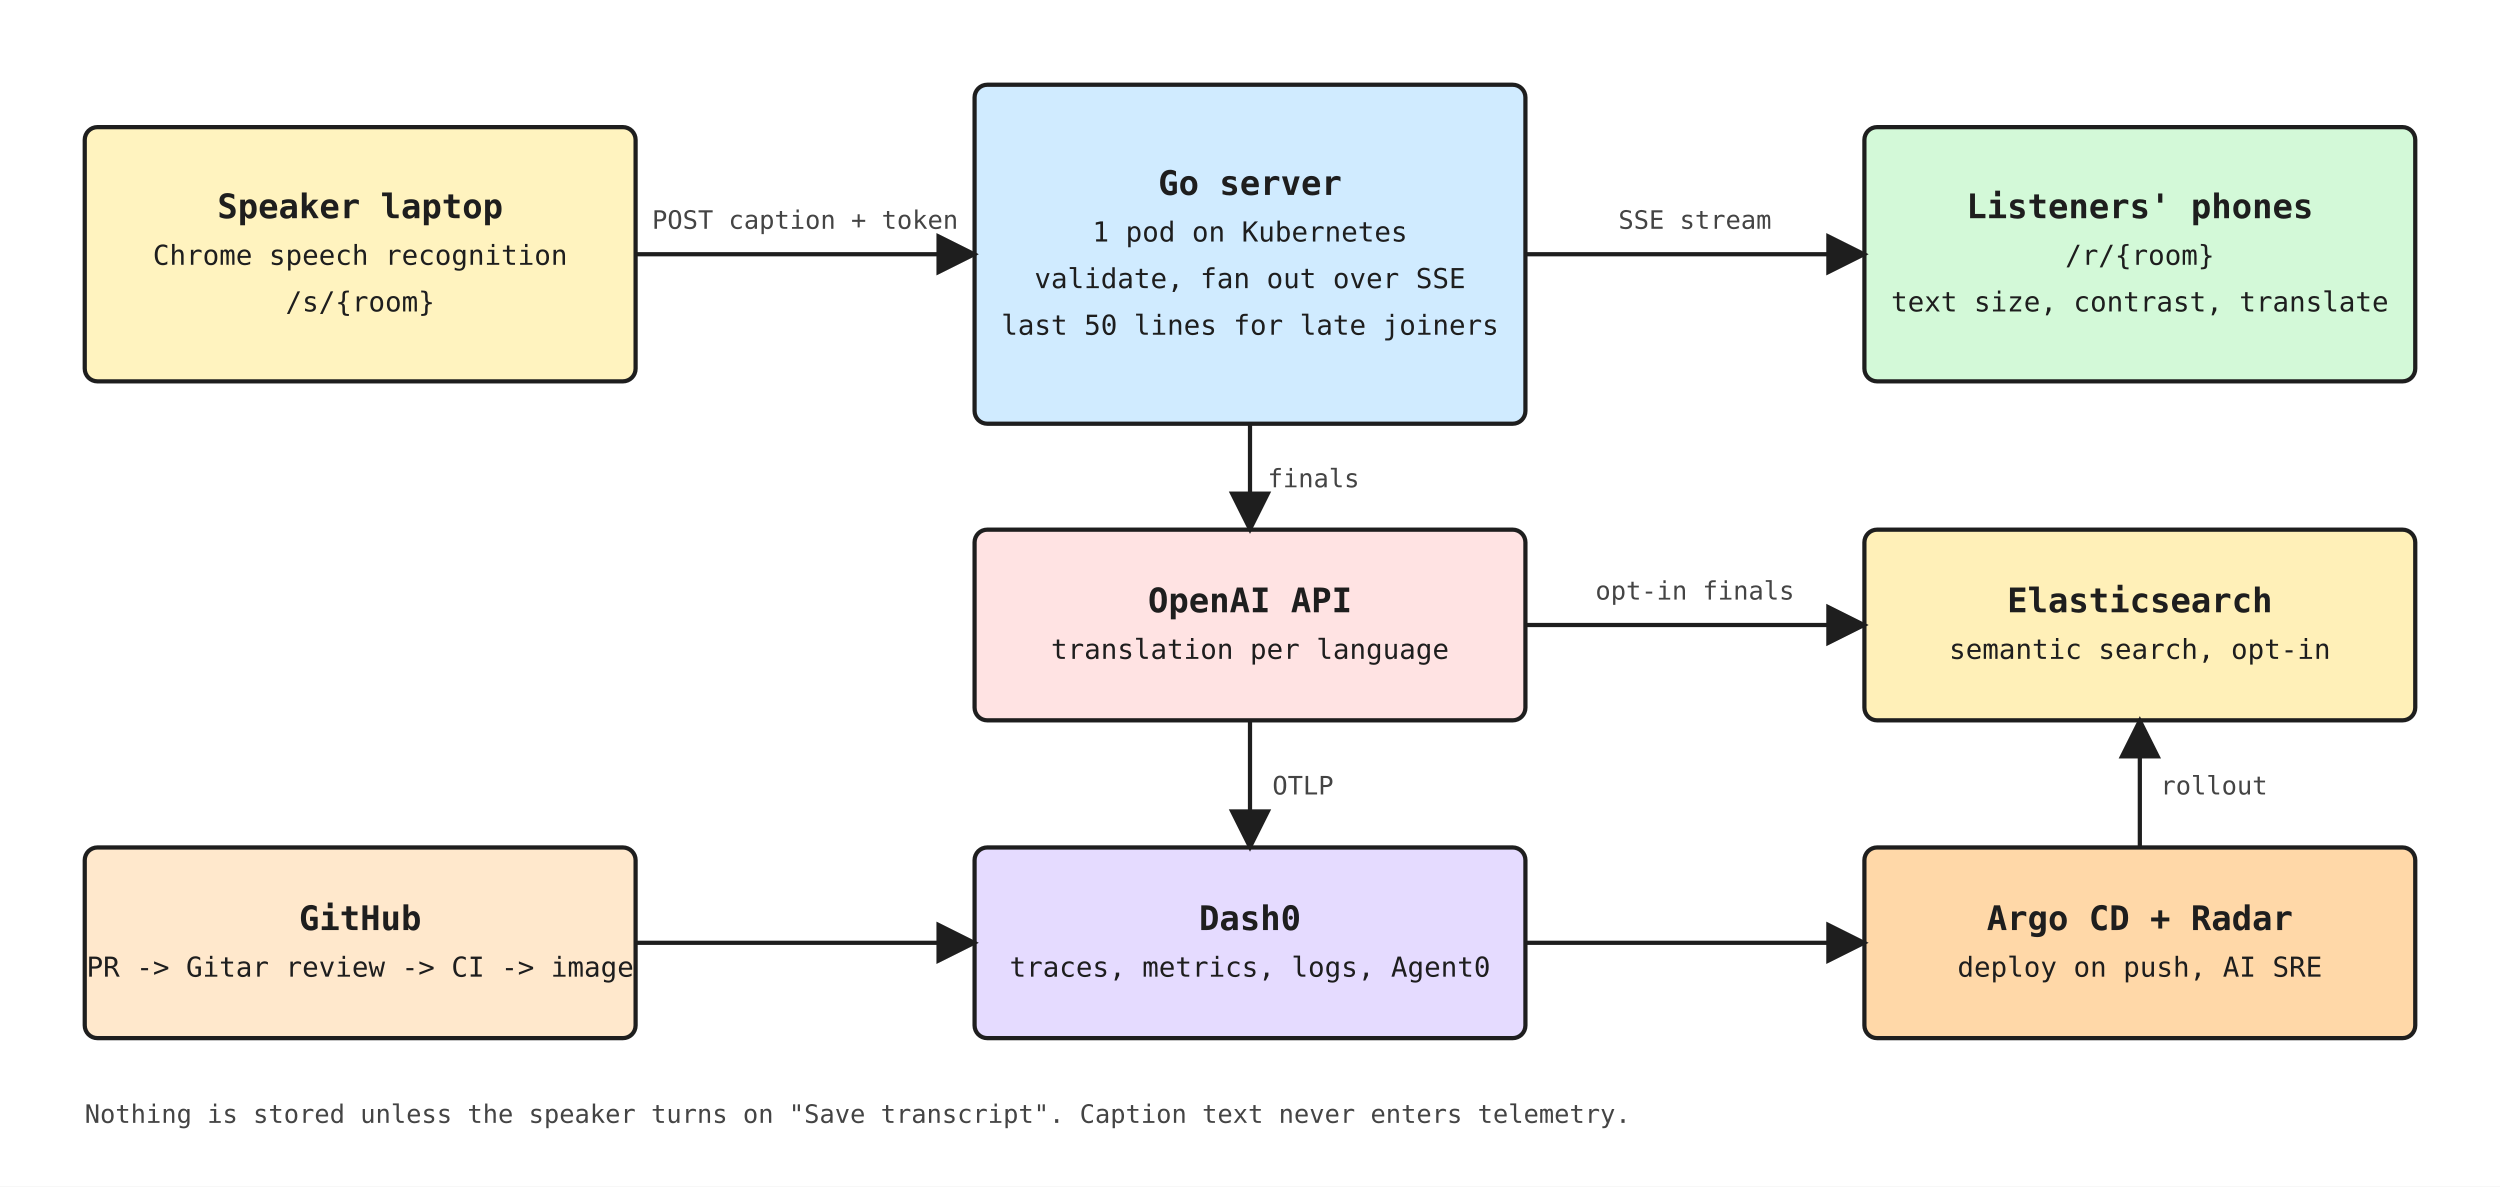
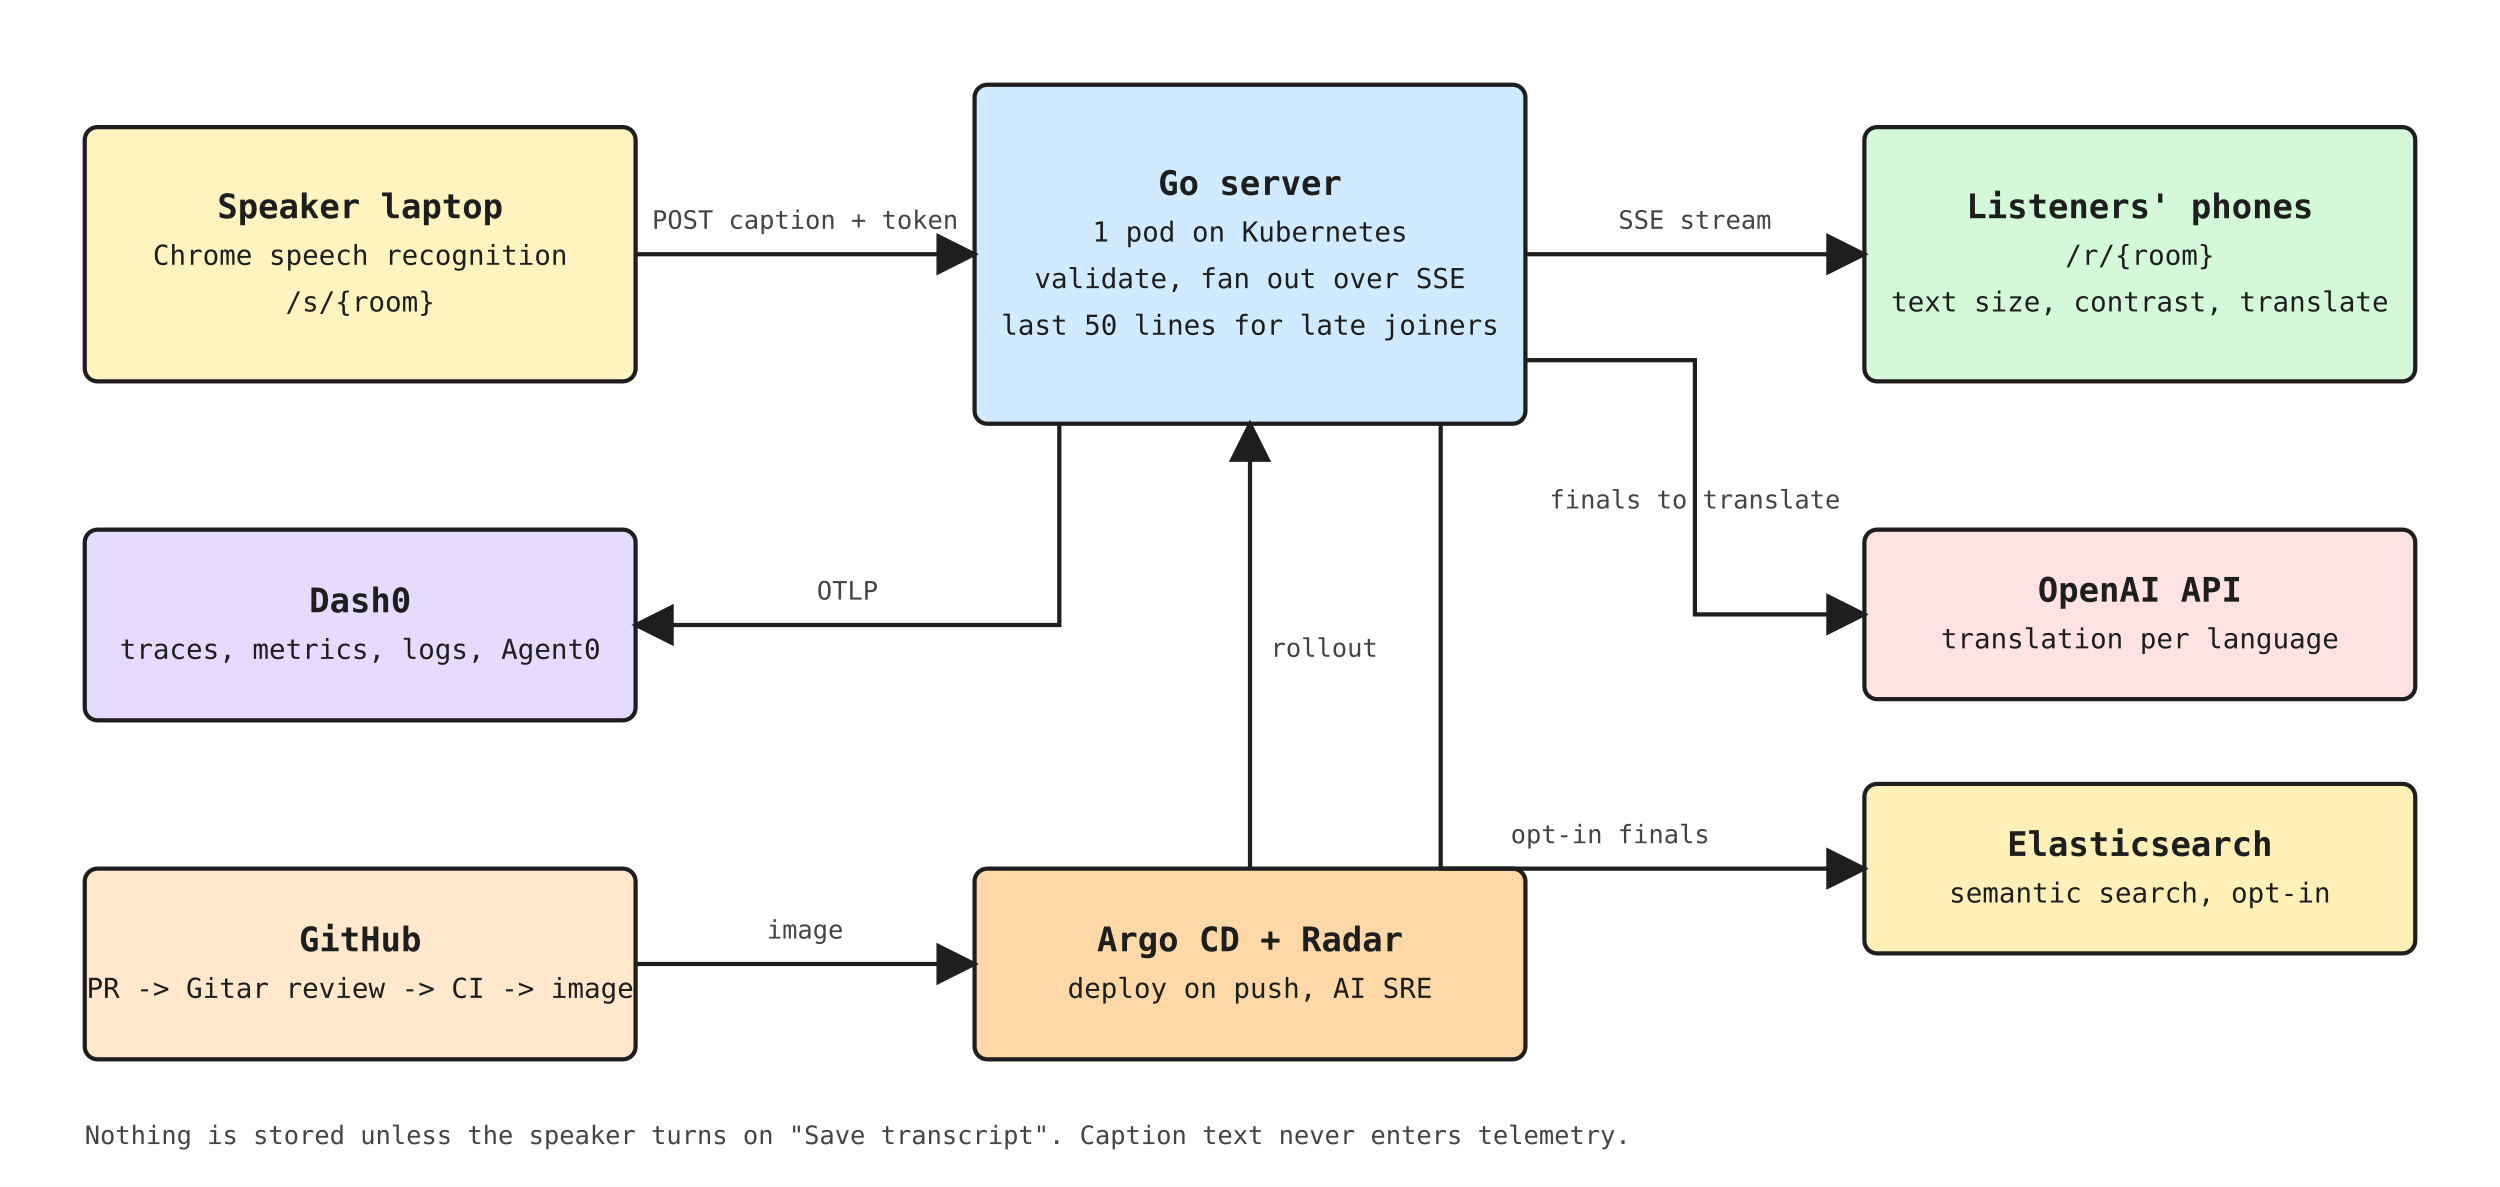
<svg xmlns="http://www.w3.org/2000/svg" width="1180" height="560" viewBox="0 0 1180 560">
  <defs>
    <marker id="m" markerWidth="10" markerHeight="10" refX="9" refY="5" orient="auto">
      <path d="M0,0 L10,5 L0,10 z" fill="#1e1e1e" />
    </marker>
  </defs>
  <rect width="1180" height="560" fill="#ffffff" />
  <rect x="40" y="60" width="260" height="120" rx="6" fill="#fff3bf" stroke="#1e1e1e" stroke-width="2" />
  <text x="170.0" y="103.0" text-anchor="middle" font-family="ui-monospace, Menlo, Consolas, monospace" font-size="16" font-weight="700" fill="#1e1e1e">Speaker laptop</text>
  <text x="170.0" y="125.0" text-anchor="middle" font-family="ui-monospace, Menlo, Consolas, monospace" font-size="13" font-weight="400" fill="#1e1e1e">Chrome speech recognition</text>
  <text x="170.0" y="147.0" text-anchor="middle" font-family="ui-monospace, Menlo, Consolas, monospace" font-size="13" font-weight="400" fill="#1e1e1e">/s/{room}</text>
  <rect x="460" y="40" width="260" height="160" rx="6" fill="#d0ebff" stroke="#1e1e1e" stroke-width="2" />
  <text x="590.0" y="92.0" text-anchor="middle" font-family="ui-monospace, Menlo, Consolas, monospace" font-size="16" font-weight="700" fill="#1e1e1e">Go server</text>
  <text x="590.0" y="114.0" text-anchor="middle" font-family="ui-monospace, Menlo, Consolas, monospace" font-size="13" font-weight="400" fill="#1e1e1e">1 pod on Kubernetes</text>
  <text x="590.0" y="136.0" text-anchor="middle" font-family="ui-monospace, Menlo, Consolas, monospace" font-size="13" font-weight="400" fill="#1e1e1e">validate, fan out over SSE</text>
  <text x="590.0" y="158.0" text-anchor="middle" font-family="ui-monospace, Menlo, Consolas, monospace" font-size="13" font-weight="400" fill="#1e1e1e">last 50 lines for late joiners</text>
  <rect x="880" y="60" width="260" height="120" rx="6" fill="#d3f9d8" stroke="#1e1e1e" stroke-width="2" />
  <text x="1010.0" y="103.0" text-anchor="middle" font-family="ui-monospace, Menlo, Consolas, monospace" font-size="16" font-weight="700" fill="#1e1e1e">Listeners' phones</text>
  <text x="1010.0" y="125.0" text-anchor="middle" font-family="ui-monospace, Menlo, Consolas, monospace" font-size="13" font-weight="400" fill="#1e1e1e">/r/{room}</text>
  <text x="1010.0" y="147.0" text-anchor="middle" font-family="ui-monospace, Menlo, Consolas, monospace" font-size="13" font-weight="400" fill="#1e1e1e">text size, contrast, translate</text>
-   <rect x="460" y="250" width="260" height="90" rx="6" fill="#ffe3e3" stroke="#1e1e1e" stroke-width="2" />
-   <text x="590.0" y="289.0" text-anchor="middle" font-family="ui-monospace, Menlo, Consolas, monospace" font-size="16" font-weight="700" fill="#1e1e1e">OpenAI API</text>
-   <text x="590.0" y="311.0" text-anchor="middle" font-family="ui-monospace, Menlo, Consolas, monospace" font-size="13" font-weight="400" fill="#1e1e1e">translation per language</text>
-   <rect x="880" y="250" width="260" height="90" rx="6" fill="#fff0b8" stroke="#1e1e1e" stroke-width="2" />
-   <text x="1010.0" y="289.0" text-anchor="middle" font-family="ui-monospace, Menlo, Consolas, monospace" font-size="16" font-weight="700" fill="#1e1e1e">Elasticsearch</text>
-   <text x="1010.0" y="311.0" text-anchor="middle" font-family="ui-monospace, Menlo, Consolas, monospace" font-size="13" font-weight="400" fill="#1e1e1e">semantic search, opt-in</text>
-   <rect x="460" y="400" width="260" height="90" rx="6" fill="#e5dbff" stroke="#1e1e1e" stroke-width="2" />
-   <text x="590.0" y="439.0" text-anchor="middle" font-family="ui-monospace, Menlo, Consolas, monospace" font-size="16" font-weight="700" fill="#1e1e1e">Dash0</text>
-   <text x="590.0" y="461.0" text-anchor="middle" font-family="ui-monospace, Menlo, Consolas, monospace" font-size="13" font-weight="400" fill="#1e1e1e">traces, metrics, logs, Agent0</text>
-   <rect x="40" y="400" width="260" height="90" rx="6" fill="#ffe8cc" stroke="#1e1e1e" stroke-width="2" />
-   <text x="170.0" y="439.0" text-anchor="middle" font-family="ui-monospace, Menlo, Consolas, monospace" font-size="16" font-weight="700" fill="#1e1e1e">GitHub</text>
-   <text x="170.0" y="461.0" text-anchor="middle" font-family="ui-monospace, Menlo, Consolas, monospace" font-size="13" font-weight="400" fill="#1e1e1e">PR -&gt; Gitar review -&gt; CI -&gt; image</text>
-   <rect x="880" y="400" width="260" height="90" rx="6" fill="#ffd8a8" stroke="#1e1e1e" stroke-width="2" />
-   <text x="1010.0" y="439.0" text-anchor="middle" font-family="ui-monospace, Menlo, Consolas, monospace" font-size="16" font-weight="700" fill="#1e1e1e">Argo CD + Radar</text>
-   <text x="1010.0" y="461.0" text-anchor="middle" font-family="ui-monospace, Menlo, Consolas, monospace" font-size="13" font-weight="400" fill="#1e1e1e">deploy on push, AI SRE</text>
+   <rect x="880" y="250" width="260" height="80" rx="6" fill="#ffe3e3" stroke="#1e1e1e" stroke-width="2" />
+   <text x="1010.0" y="284.0" text-anchor="middle" font-family="ui-monospace, Menlo, Consolas, monospace" font-size="16" font-weight="700" fill="#1e1e1e">OpenAI API</text>
+   <text x="1010.0" y="306.0" text-anchor="middle" font-family="ui-monospace, Menlo, Consolas, monospace" font-size="13" font-weight="400" fill="#1e1e1e">translation per language</text>
+   <rect x="880" y="370" width="260" height="80" rx="6" fill="#fff0b8" stroke="#1e1e1e" stroke-width="2" />
+   <text x="1010.0" y="404.0" text-anchor="middle" font-family="ui-monospace, Menlo, Consolas, monospace" font-size="16" font-weight="700" fill="#1e1e1e">Elasticsearch</text>
+   <text x="1010.0" y="426.0" text-anchor="middle" font-family="ui-monospace, Menlo, Consolas, monospace" font-size="13" font-weight="400" fill="#1e1e1e">semantic search, opt-in</text>
+   <rect x="40" y="250" width="260" height="90" rx="6" fill="#e5dbff" stroke="#1e1e1e" stroke-width="2" />
+   <text x="170.0" y="289.0" text-anchor="middle" font-family="ui-monospace, Menlo, Consolas, monospace" font-size="16" font-weight="700" fill="#1e1e1e">Dash0</text>
+   <text x="170.0" y="311.0" text-anchor="middle" font-family="ui-monospace, Menlo, Consolas, monospace" font-size="13" font-weight="400" fill="#1e1e1e">traces, metrics, logs, Agent0</text>
+   <rect x="40" y="410" width="260" height="90" rx="6" fill="#ffe8cc" stroke="#1e1e1e" stroke-width="2" />
+   <text x="170.0" y="449.0" text-anchor="middle" font-family="ui-monospace, Menlo, Consolas, monospace" font-size="16" font-weight="700" fill="#1e1e1e">GitHub</text>
+   <text x="170.0" y="471.0" text-anchor="middle" font-family="ui-monospace, Menlo, Consolas, monospace" font-size="13" font-weight="400" fill="#1e1e1e">PR -&gt; Gitar review -&gt; CI -&gt; image</text>
+   <rect x="460" y="410" width="260" height="90" rx="6" fill="#ffd8a8" stroke="#1e1e1e" stroke-width="2" />
+   <text x="590.0" y="449.0" text-anchor="middle" font-family="ui-monospace, Menlo, Consolas, monospace" font-size="16" font-weight="700" fill="#1e1e1e">Argo CD + Radar</text>
+   <text x="590.0" y="471.0" text-anchor="middle" font-family="ui-monospace, Menlo, Consolas, monospace" font-size="13" font-weight="400" fill="#1e1e1e">deploy on push, AI SRE</text>
  <path d="M300,120 L460,120" fill="none" stroke="#1e1e1e" stroke-width="2" marker-end="url(#m)" />
  <text x="380" y="108" text-anchor="middle" font-family="ui-monospace, Menlo, Consolas, monospace" font-size="12" fill="#444">POST caption + token</text>
  <path d="M720,120 L880,120" fill="none" stroke="#1e1e1e" stroke-width="2" marker-end="url(#m)" />
  <text x="800" y="108" text-anchor="middle" font-family="ui-monospace, Menlo, Consolas, monospace" font-size="12" fill="#444">SSE stream</text>
-   <path d="M590,200 L590,250" fill="none" stroke="#1e1e1e" stroke-width="2" marker-end="url(#m)" />
-   <text x="620" y="230" text-anchor="middle" font-family="ui-monospace, Menlo, Consolas, monospace" font-size="12" fill="#444">finals</text>
-   <path d="M720,295 L880,295" fill="none" stroke="#1e1e1e" stroke-width="2" marker-end="url(#m)" />
-   <text x="800" y="283" text-anchor="middle" font-family="ui-monospace, Menlo, Consolas, monospace" font-size="12" fill="#444">opt-in finals</text>
-   <path d="M590,340 L590,400" fill="none" stroke="#1e1e1e" stroke-width="2" marker-end="url(#m)" />
-   <text x="615" y="375" text-anchor="middle" font-family="ui-monospace, Menlo, Consolas, monospace" font-size="12" fill="#444">OTLP</text>
-   <path d="M300,445 L460,445" fill="none" stroke="#1e1e1e" stroke-width="2" marker-end="url(#m)" />
-   <path d="M720,445 L880,445" fill="none" stroke="#1e1e1e" stroke-width="2" marker-end="url(#m)" />
-   <path d="M1010,400 L1010,340" fill="none" stroke="#1e1e1e" stroke-width="2" marker-end="url(#m)" />
-   <text x="1045" y="375" text-anchor="middle" font-family="ui-monospace, Menlo, Consolas, monospace" font-size="12" fill="#444">rollout</text>
-   <text x="40" y="530" font-family="ui-monospace, Menlo, Consolas, monospace" font-size="12" fill="#444">Nothing is stored unless the speaker turns on "Save transcript". Caption text never enters telemetry.</text>
+   <path d="M720,170 L800,170 L800,290 L880,290" fill="none" stroke="#1e1e1e" stroke-width="2" marker-end="url(#m)" />
+   <text x="800" y="240" text-anchor="middle" font-family="ui-monospace, Menlo, Consolas, monospace" font-size="12" fill="#444">finals to translate</text>
+   <path d="M680,200 L680,410 L880,410" fill="none" stroke="#1e1e1e" stroke-width="2" marker-end="url(#m)" />
+   <text x="760" y="398" text-anchor="middle" font-family="ui-monospace, Menlo, Consolas, monospace" font-size="12" fill="#444">opt-in finals</text>
+   <path d="M500,200 L500,295 L300,295" fill="none" stroke="#1e1e1e" stroke-width="2" marker-end="url(#m)" />
+   <text x="400" y="283" text-anchor="middle" font-family="ui-monospace, Menlo, Consolas, monospace" font-size="12" fill="#444">OTLP</text>
+   <path d="M300,455 L460,455" fill="none" stroke="#1e1e1e" stroke-width="2" marker-end="url(#m)" />
+   <text x="380" y="443" text-anchor="middle" font-family="ui-monospace, Menlo, Consolas, monospace" font-size="12" fill="#444">image</text>
+   <path d="M590,410 L590,200" fill="none" stroke="#1e1e1e" stroke-width="2" marker-end="url(#m)" />
+   <text x="625" y="310" text-anchor="middle" font-family="ui-monospace, Menlo, Consolas, monospace" font-size="12" fill="#444">rollout</text>
+   <text x="40" y="540" font-family="ui-monospace, Menlo, Consolas, monospace" font-size="12" fill="#444">Nothing is stored unless the speaker turns on "Save transcript". Caption text never enters telemetry.</text>
</svg>
